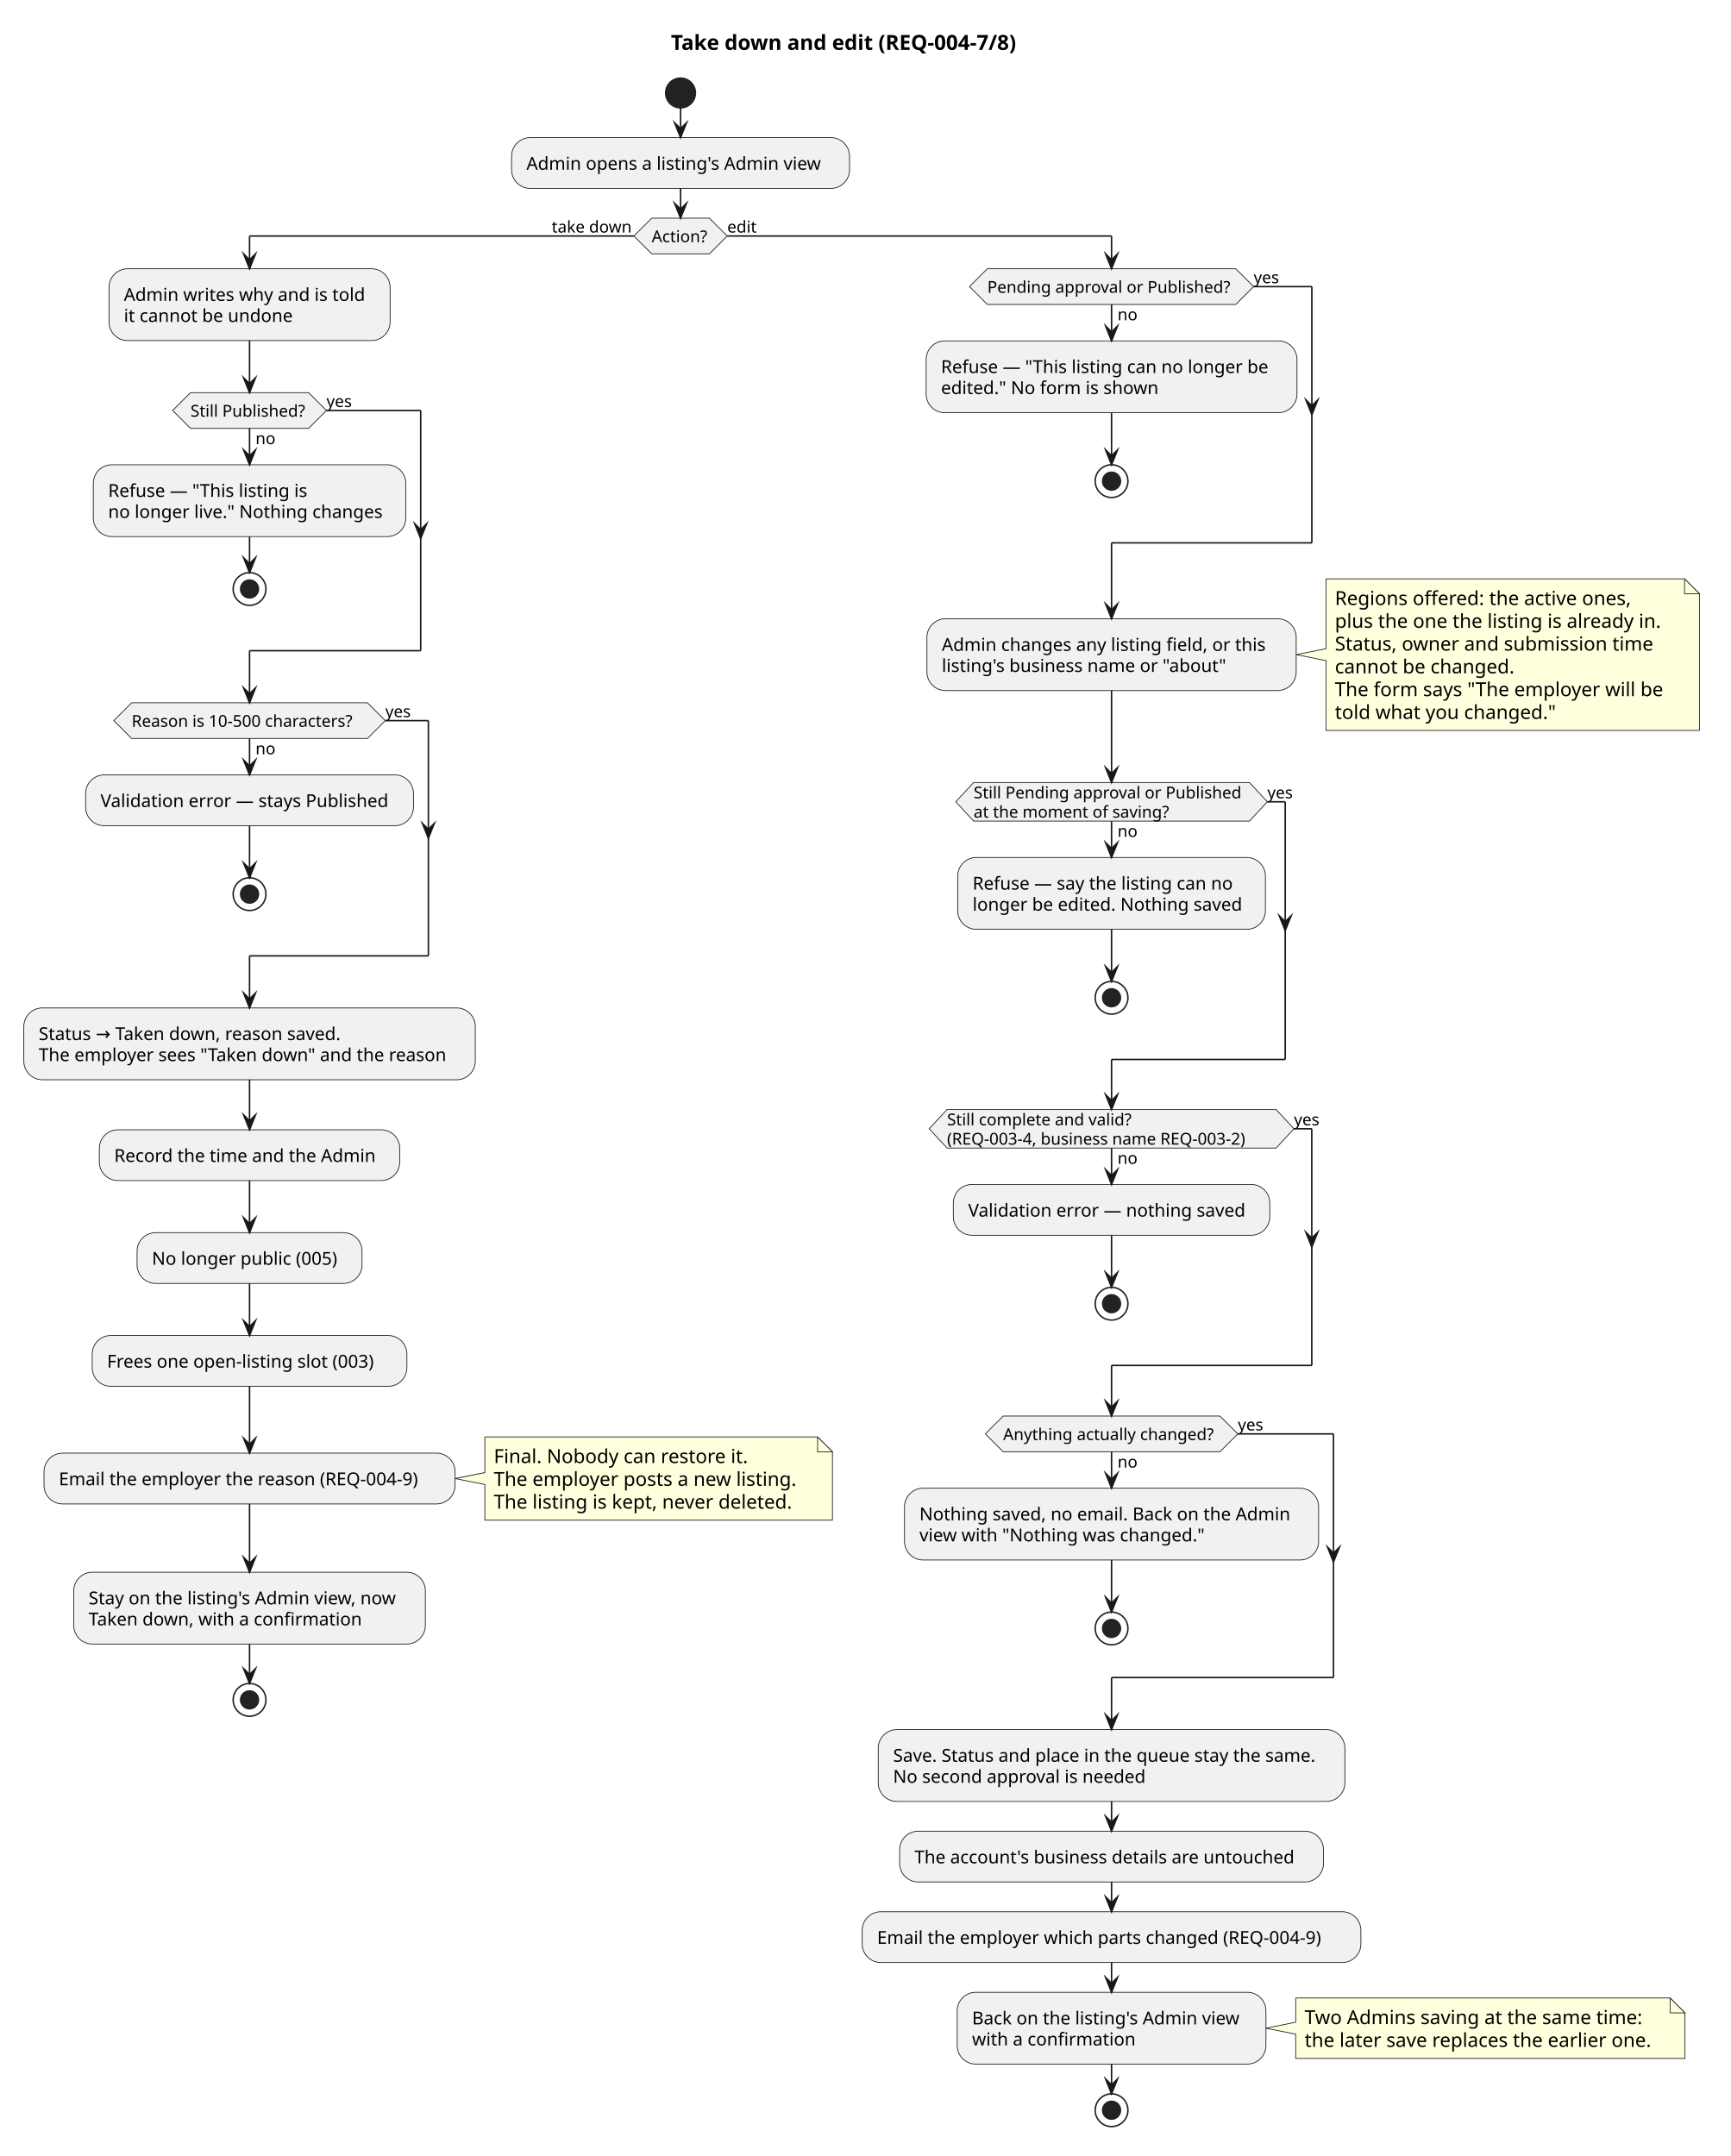
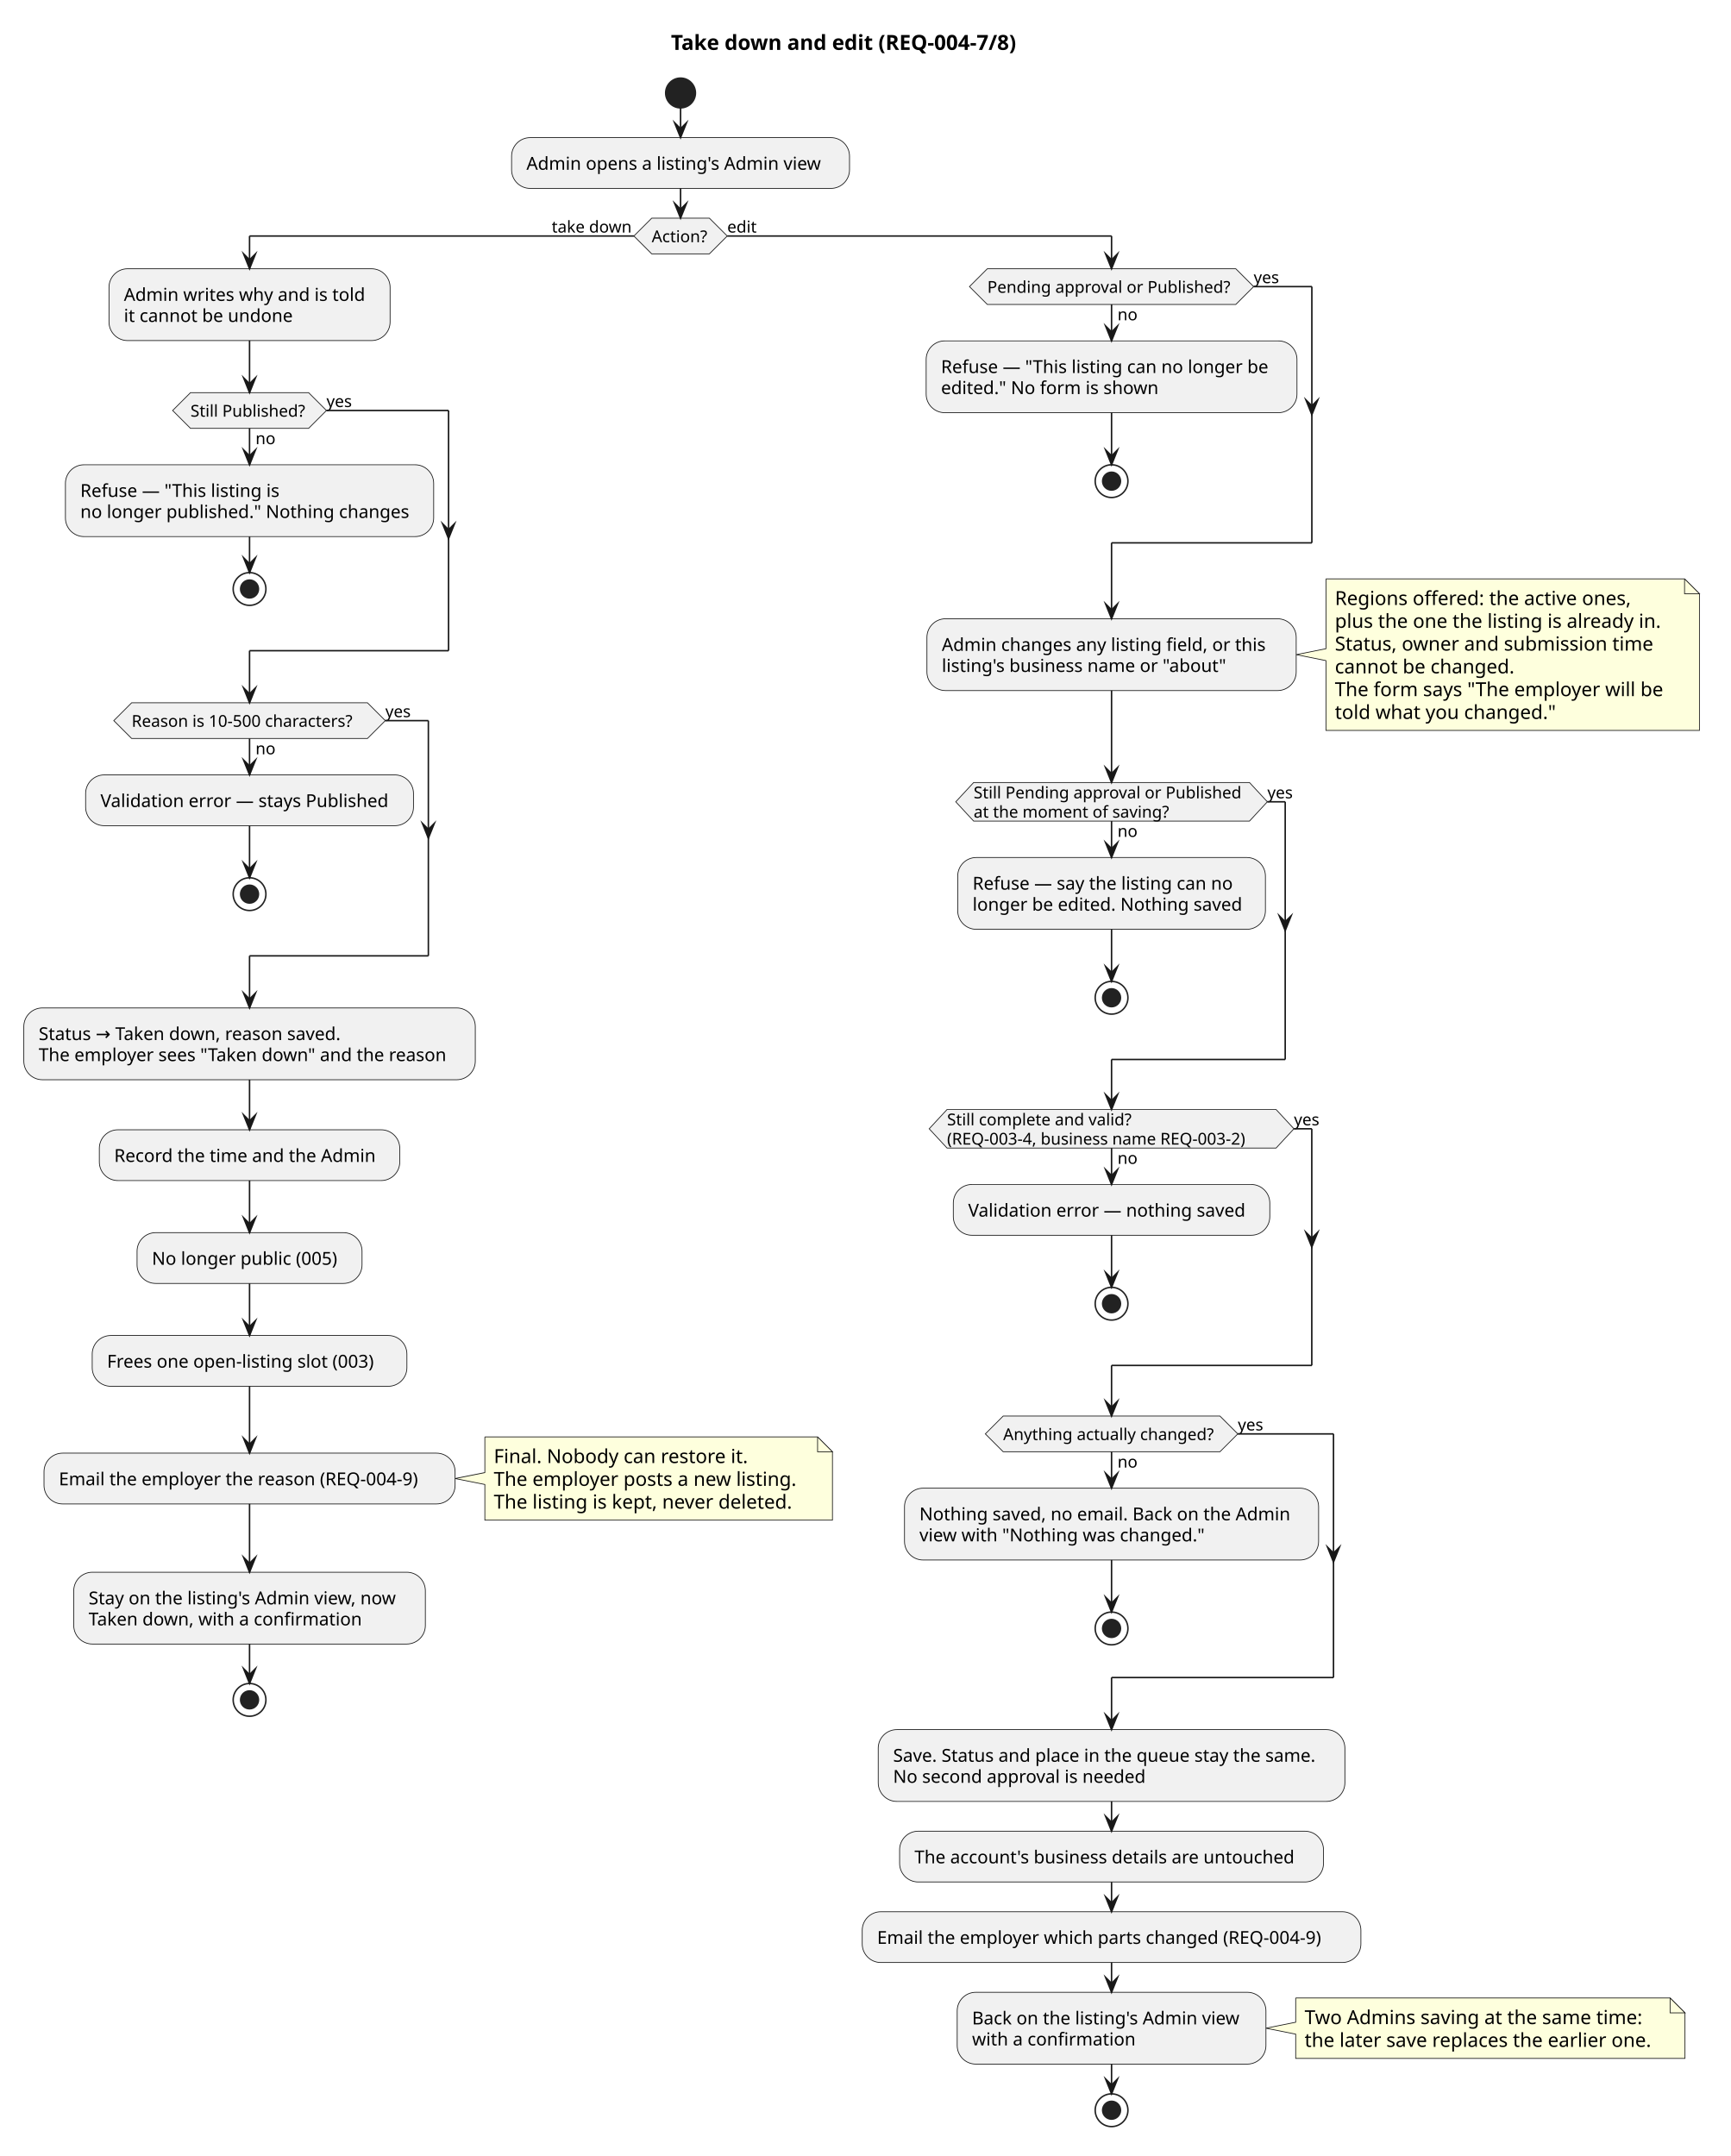
<svg xmlns="http://www.w3.org/2000/svg" version="1.1" data-diagram-type="ACTIVITY" style="width:1163px;height:1449px;background:#FFFFFF;" width="1163px" height="1449px" viewBox="0 0 1163 1449" zoomAndPan="magnify" preserveAspectRatio="none" contentStyleType="text/css">
  <defs />
  <g font-family="sans-serif" lengthAdjust="spacing">
    <g class="title" data-source-line="2">
      <text x="450.893" y="33.535" fill="#000" font-size="14" textLength="259.26" font-weight="700">Take down and edit (REQ-004-7/8)</text>
    </g>
    <ellipse cx="457.342" cy="62.488" rx="10" ry="10" fill="#222" style="stroke:#222;stroke-width:1;" />
    <rect x="343.79" y="92.488" width="227.105" height="34.133" fill="#F1F1F1" style="stroke:#181818;stroke-width:0.5;" rx="12.5" ry="12.5" />
    <text x="353.79" y="114.09" fill="#000" font-size="12" textLength="207.105">Admin opens a listing's Admin view</text>
    <polygon points="437.971,146.621,476.713,146.621,488.713,158.621,476.713,170.621,437.971,170.621,425.971,158.621,437.971,146.621" fill="#F1F1F1" style="stroke:#181818;stroke-width:0.5;stroke-linejoin:miter;stroke-miterlimit:10;" />
    <text x="437.971" y="162.778" fill="#000" font-size="11" textLength="38.742">Action?</text>
    <text x="370.762" y="156.301" fill="#000" font-size="11" textLength="55.209">take down</text>
    <text x="488.713" y="156.301" fill="#000" font-size="11" textLength="20.346">edit</text>
    <rect x="73.246" y="180.621" width="188.908" height="48.266" fill="#F1F1F1" style="stroke:#181818;stroke-width:0.5;" rx="12.5" ry="12.5" />
    <text x="83.246" y="202.223" fill="#000" font-size="12" textLength="168.908">Admin writes why and is told</text>
    <text x="83.246" y="216.355" fill="#000" font-size="12" textLength="117.064">it cannot be undone</text>
-     <rect x="62.696" y="312.364" width="210.008" height="48.266" fill="#F1F1F1" style="stroke:#181818;stroke-width:0.5;" rx="12.5" ry="12.5" />
-     <text x="72.696" y="333.966" fill="#000" font-size="12" textLength="140.754">Refuse — "This listing is</text>
-     <text x="72.696" y="348.099" fill="#000" font-size="12" textLength="190.008">no longer live." Nothing changes</text>
+     <rect x="43.967" y="312.364" width="247.467" height="48.266" fill="#F1F1F1" style="stroke:#181818;stroke-width:0.5;" rx="12.5" ry="12.5" />
+     <text x="53.967" y="333.966" fill="#000" font-size="12" textLength="140.754">Refuse — "This listing is</text>
+     <text x="53.967" y="348.099" fill="#000" font-size="12" textLength="227.467">no longer published." Nothing changes</text>
    <ellipse cx="167.7" cy="395.842" rx="11" ry="11" fill="none" style="stroke:#222;stroke-width:1;" />
    <ellipse cx="167.7" cy="395.842" rx="6" ry="6" fill="#222" style="stroke:#222;stroke-width:1;" />
    <polygon points="128.013,263.887,207.387,263.887,219.387,275.887,207.387,287.887,128.013,287.887,116.013,275.887,128.013,263.887" fill="#F1F1F1" style="stroke:#181818;stroke-width:0.5;stroke-linejoin:miter;stroke-miterlimit:10;" />
    <text x="171.7" y="298.521" fill="#000" font-size="11" textLength="13.583">no</text>
    <text x="128.013" y="280.044" fill="#000" font-size="11" textLength="79.374">Still Published?</text>
    <text x="219.387" y="273.566" fill="#000" font-size="11" textLength="17.483">yes</text>
    <rect x="57.534" y="520.797" width="220.332" height="34.133" fill="#F1F1F1" style="stroke:#181818;stroke-width:0.5;" rx="12.5" ry="12.5" />
    <text x="67.534" y="542.398" fill="#000" font-size="12" textLength="200.332">Validation error — stays Published</text>
    <ellipse cx="167.7" cy="600.93" rx="11" ry="11" fill="none" style="stroke:#222;stroke-width:1;" />
    <ellipse cx="167.7" cy="600.93" rx="6" ry="6" fill="#222" style="stroke:#222;stroke-width:1;" />
    <polygon points="88.471,472.319,246.929,472.319,258.929,484.319,246.929,496.319,88.471,496.319,76.471,484.319,88.471,472.319" fill="#F1F1F1" style="stroke:#181818;stroke-width:0.5;stroke-linejoin:miter;stroke-miterlimit:10;" />
    <text x="171.7" y="506.954" fill="#000" font-size="11" textLength="13.583">no</text>
    <text x="88.471" y="488.477" fill="#000" font-size="11" textLength="158.458">Reason is 10-500 characters?</text>
    <text x="258.929" y="481.999" fill="#000" font-size="11" textLength="17.483">yes</text>
    <rect x="16" y="677.407" width="303.4" height="48.266" fill="#F1F1F1" style="stroke:#181818;stroke-width:0.5;" rx="12.5" ry="12.5" />
    <text x="26" y="699.009" fill="#000" font-size="12" textLength="213.539">Status → Taken down, reason saved.</text>
    <text x="26" y="713.142" fill="#000" font-size="12" textLength="283.4">The employer sees "Taken down" and the reason</text>
    <rect x="66.748" y="759.298" width="201.904" height="34.133" fill="#F1F1F1" style="stroke:#181818;stroke-width:0.5;" rx="12.5" ry="12.5" />
    <text x="76.748" y="780.899" fill="#000" font-size="12" textLength="181.904">Record the time and the Admin</text>
    <rect x="92.102" y="828.431" width="151.197" height="34.133" fill="#F1F1F1" style="stroke:#181818;stroke-width:0.5;" rx="12.5" ry="12.5" />
    <text x="102.102" y="850.032" fill="#000" font-size="12" textLength="131.197">No longer public (005)</text>
    <rect x="61.961" y="897.563" width="211.479" height="34.133" fill="#F1F1F1" style="stroke:#181818;stroke-width:0.5;" rx="12.5" ry="12.5" />
    <text x="71.961" y="919.165" fill="#000" font-size="12" textLength="191.479">Frees one open-listing slot (003)</text>
    <path d="M325.83,965.722 L325.83,989.688 L305.83,993.688 L325.83,997.688 L325.83,1021.653 A0,0 0 0 0 325.83,1021.653 L559.426,1021.653 A0,0 0 0 0 559.426,1021.653 L559.426,975.722 L549.426,965.722 L325.83,965.722 A0,0 0 0 0 325.83,965.722" style="stroke:#181818;stroke-width:0.5;" fill="#FEFFDD" />
    <path d="M549.426,965.722 L549.426,975.722 L559.426,975.722 L549.426,965.722" style="stroke:#181818;stroke-width:0.5;" fill="#FEFFDD" />
    <text x="331.83" y="983.29" fill="#000" font-size="13" textLength="178.268">Final. Nobody can restore it.</text>
    <text x="331.83" y="998.601" fill="#000" font-size="13" textLength="212.596">The employer posts a new listing.</text>
    <text x="331.83" y="1013.911" fill="#000" font-size="13" textLength="210.844">The listing is kept, never deleted.</text>
    <rect x="29.57" y="976.621" width="276.26" height="34.133" fill="#F1F1F1" style="stroke:#181818;stroke-width:0.5;" rx="12.5" ry="12.5" />
    <text x="39.57" y="998.223" fill="#000" font-size="12" textLength="256.26">Email the employer the reason (REQ-004-9)</text>
    <rect x="49.551" y="1056.653" width="236.299" height="48.266" fill="#F1F1F1" style="stroke:#181818;stroke-width:0.5;" rx="12.5" ry="12.5" />
    <text x="59.551" y="1078.255" fill="#000" font-size="12" textLength="216.299">Stay on the listing's Admin view, now</text>
    <text x="59.551" y="1092.388" fill="#000" font-size="12" textLength="191.602">Taken down, with a confirmation</text>
    <ellipse cx="167.7" cy="1142.441" rx="11" ry="11" fill="none" style="stroke:#222;stroke-width:1;" />
    <ellipse cx="167.7" cy="1142.441" rx="6" ry="6" fill="#222" style="stroke:#222;stroke-width:1;" />
    <rect x="622.384" y="229.099" width="249.201" height="48.266" fill="#F1F1F1" style="stroke:#181818;stroke-width:0.5;" rx="12.5" ry="12.5" />
    <text x="632.384" y="250.7" fill="#000" font-size="12" textLength="229.201">Refuse — "This listing can no longer be</text>
    <text x="632.384" y="264.833" fill="#000" font-size="12" textLength="151.248">edited." No form is shown</text>
    <ellipse cx="746.984" cy="323.364" rx="11" ry="11" fill="none" style="stroke:#222;stroke-width:1;" />
    <ellipse cx="746.984" cy="323.364" rx="6" ry="6" fill="#222" style="stroke:#222;stroke-width:1;" />
    <polygon points="663.501,180.621,830.467,180.621,842.467,192.621,830.467,204.621,663.501,204.621,651.501,192.621,663.501,180.621" fill="#F1F1F1" style="stroke:#181818;stroke-width:0.5;stroke-linejoin:miter;stroke-miterlimit:10;" />
    <text x="750.984" y="215.256" fill="#000" font-size="11" textLength="13.583">no</text>
    <text x="663.501" y="196.778" fill="#000" font-size="11" textLength="166.966">Pending approval or Published?</text>
    <text x="842.467" y="190.301" fill="#000" font-size="11" textLength="17.483">yes</text>
    <path d="M891.063,389.054 L891.063,435.985 L871.063,439.985 L891.063,443.985 L891.063,490.917 A0,0 0 0 0 891.063,490.917 L1142.045,490.917 A0,0 0 0 0 1142.045,490.917 L1142.045,399.054 L1132.045,389.054 L891.063,389.054 A0,0 0 0 0 891.063,389.054" style="stroke:#181818;stroke-width:0.5;" fill="#FEFFDD" />
    <path d="M1132.045,389.054 L1132.045,399.054 L1142.045,399.054 L1132.045,389.054" style="stroke:#181818;stroke-width:0.5;" fill="#FEFFDD" />
    <text x="897.063" y="406.622" fill="#000" font-size="13" textLength="206.743">Regions offered: the active ones,</text>
    <text x="897.063" y="421.933" fill="#000" font-size="13" textLength="229.982">plus the one the listing is already in.</text>
    <text x="897.063" y="437.243" fill="#000" font-size="13" textLength="221.063">Status, owner and submission time</text>
    <text x="897.063" y="452.554" fill="#000" font-size="13" textLength="124.09">cannot be changed.</text>
    <text x="897.063" y="467.864" fill="#000" font-size="13" textLength="229.417">The form says "The employer will be</text>
    <text x="897.063" y="483.175" fill="#000" font-size="13" textLength="152.572">told what you changed."</text>
    <rect x="622.905" y="415.853" width="248.158" height="48.266" fill="#F1F1F1" style="stroke:#181818;stroke-width:0.5;" rx="12.5" ry="12.5" />
    <text x="632.905" y="437.454" fill="#000" font-size="12" textLength="228.158">Admin changes any listing field, or this</text>
    <text x="632.905" y="451.587" fill="#000" font-size="12" textLength="197.643">listing's business name or "about"</text>
    <rect x="643.592" y="576.305" width="206.785" height="48.266" fill="#F1F1F1" style="stroke:#181818;stroke-width:0.5;" rx="12.5" ry="12.5" />
    <text x="653.592" y="597.906" fill="#000" font-size="12" textLength="182.332">Refuse — say the listing can no</text>
    <text x="653.592" y="612.039" fill="#000" font-size="12" textLength="186.785">longer be edited. Nothing saved</text>
    <ellipse cx="746.984" cy="670.57" rx="11" ry="11" fill="none" style="stroke:#222;stroke-width:1;" />
    <ellipse cx="746.984" cy="670.57" rx="6" ry="6" fill="#222" style="stroke:#222;stroke-width:1;" />
    <polygon points="654.293,525.917,839.676,525.917,851.676,538.872,839.676,551.827,654.293,551.827,642.293,538.872,654.293,525.917" fill="#F1F1F1" style="stroke:#181818;stroke-width:0.5;stroke-linejoin:miter;stroke-miterlimit:10;" />
    <text x="750.984" y="562.462" fill="#000" font-size="11" textLength="13.583">no</text>
    <text x="654.293" y="536.552" fill="#000" font-size="11" textLength="185.383">Still Pending approval or Published</text>
    <text x="654.293" y="549.507" fill="#000" font-size="11" textLength="135.228">at the moment of saving?</text>
    <text x="851.676" y="536.552" fill="#000" font-size="11" textLength="17.483">yes</text>
    <rect x="640.642" y="796.061" width="212.686" height="34.133" fill="#F1F1F1" style="stroke:#181818;stroke-width:0.5;" rx="12.5" ry="12.5" />
    <text x="650.642" y="817.662" fill="#000" font-size="12" textLength="192.686">Validation error — nothing saved</text>
    <ellipse cx="746.984" cy="876.193" rx="11" ry="11" fill="none" style="stroke:#222;stroke-width:1;" />
    <ellipse cx="746.984" cy="876.193" rx="6" ry="6" fill="#222" style="stroke:#222;stroke-width:1;" />
    <polygon points="636.428,745.673,857.54,745.673,869.54,758.628,857.54,771.583,636.428,771.583,624.428,758.628,636.428,745.673" fill="#F1F1F1" style="stroke:#181818;stroke-width:0.5;stroke-linejoin:miter;stroke-miterlimit:10;" />
    <text x="750.984" y="782.218" fill="#000" font-size="11" textLength="13.583">no</text>
    <text x="636.428" y="756.308" fill="#000" font-size="11" textLength="128.67">Still complete and valid?</text>
    <text x="636.428" y="769.263" fill="#000" font-size="11" textLength="221.112">(REQ-003-4, business name REQ-003-2)</text>
    <text x="869.54" y="756.308" fill="#000" font-size="11" textLength="17.483">yes</text>
    <rect x="607.841" y="1000.174" width="278.287" height="48.266" fill="#F1F1F1" style="stroke:#181818;stroke-width:0.5;" rx="12.5" ry="12.5" />
    <text x="617.841" y="1021.775" fill="#000" font-size="12" textLength="258.287">Nothing saved, no email. Back on the Admin</text>
    <text x="617.841" y="1035.908" fill="#000" font-size="12" textLength="196.16">view with "Nothing was changed."</text>
    <ellipse cx="746.984" cy="1094.439" rx="11" ry="11" fill="none" style="stroke:#222;stroke-width:1;" />
    <ellipse cx="746.984" cy="1094.439" rx="6" ry="6" fill="#222" style="stroke:#222;stroke-width:1;" />
    <polygon points="674.147,951.696,819.822,951.696,831.822,963.696,819.822,975.696,674.147,975.696,662.147,963.696,674.147,951.696" fill="#F1F1F1" style="stroke:#181818;stroke-width:0.5;stroke-linejoin:miter;stroke-miterlimit:10;" />
    <text x="750.984" y="986.331" fill="#000" font-size="11" textLength="13.583">no</text>
    <text x="674.147" y="967.854" fill="#000" font-size="11" textLength="145.675">Anything actually changed?</text>
    <text x="831.822" y="961.376" fill="#000" font-size="11" textLength="17.483">yes</text>
    <rect x="590.184" y="1162.439" width="313.602" height="48.266" fill="#F1F1F1" style="stroke:#181818;stroke-width:0.5;" rx="12.5" ry="12.5" />
    <text x="600.184" y="1184.041" fill="#000" font-size="12" textLength="293.602">Save. Status and place in the queue stay the same.</text>
    <text x="600.184" y="1198.174" fill="#000" font-size="12" textLength="175.26">No second approval is needed</text>
    <rect x="604.554" y="1230.705" width="284.861" height="34.133" fill="#F1F1F1" style="stroke:#181818;stroke-width:0.5;" rx="12.5" ry="12.5" />
    <text x="614.554" y="1252.307" fill="#000" font-size="12" textLength="264.861">The account's business details are untouched</text>
    <rect x="579.426" y="1284.838" width="335.117" height="34.133" fill="#F1F1F1" style="stroke:#181818;stroke-width:0.5;" rx="12.5" ry="12.5" />
    <text x="589.426" y="1306.439" fill="#000" font-size="12" textLength="315.117">Email the employer which parts changed (REQ-004-9)</text>
    <path d="M870.726,1342.793 L870.726,1359.104 L850.726,1363.104 L870.726,1367.104 L870.726,1383.414 A0,0 0 0 0 870.726,1383.414 L1132.327,1383.414 A0,0 0 0 0 1132.327,1383.414 L1132.327,1352.793 L1122.327,1342.793 L870.726,1342.793 A0,0 0 0 0 870.726,1342.793" style="stroke:#181818;stroke-width:0.5;" fill="#FEFFDD" />
    <path d="M1122.327,1342.793 L1122.327,1352.793 L1132.327,1352.793 L1122.327,1342.793" style="stroke:#181818;stroke-width:0.5;" fill="#FEFFDD" />
    <text x="876.726" y="1360.361" fill="#000" font-size="13" textLength="236.622">Two Admins saving at the same time:</text>
    <text x="876.726" y="1375.672" fill="#000" font-size="13" textLength="240.602">the later save replaces the earlier one.</text>
    <rect x="643.243" y="1338.971" width="207.482" height="48.266" fill="#F1F1F1" style="stroke:#181818;stroke-width:0.5;" rx="12.5" ry="12.5" />
    <text x="653.243" y="1360.572" fill="#000" font-size="12" textLength="187.482">Back on the listing's Admin view</text>
    <text x="653.243" y="1374.705" fill="#000" font-size="12" textLength="113.232">with a confirmation</text>
    <ellipse cx="746.984" cy="1418.236" rx="11" ry="11" fill="none" style="stroke:#222;stroke-width:1;" />
    <ellipse cx="746.984" cy="1418.236" rx="6" ry="6" fill="#222" style="stroke:#222;stroke-width:1;" />
    <line x1="457.342" y1="72.488" x2="457.342" y2="92.488" style="stroke:#181818;stroke-width:1;" />
    <polygon points="453.342,82.488,457.342,92.488,461.342,82.488,457.342,86.488" fill="#181818" style="stroke:#181818;stroke-width:1;stroke-linejoin:miter;stroke-miterlimit:10;" />
    <line x1="167.7" y1="360.63" x2="167.7" y2="384.842" style="stroke:#181818;stroke-width:1;" />
    <polygon points="163.7,374.842,167.7,384.842,171.7,374.842,167.7,378.842" fill="#181818" style="stroke:#181818;stroke-width:1;stroke-linejoin:miter;stroke-miterlimit:10;" />
    <line x1="167.7" y1="287.887" x2="167.7" y2="312.364" style="stroke:#181818;stroke-width:1;" />
    <polygon points="163.7,302.364,167.7,312.364,171.7,302.364,167.7,306.364" fill="#181818" style="stroke:#181818;stroke-width:1;stroke-linejoin:miter;stroke-miterlimit:10;" />
-     <line x1="219.387" y1="275.887" x2="282.704" y2="275.887" style="stroke:#181818;stroke-width:1;" />
-     <polygon points="278.704,351.997,282.704,361.997,286.704,351.997,282.704,355.997" fill="#181818" style="stroke:#181818;stroke-width:1;stroke-linejoin:miter;stroke-miterlimit:10;" />
-     <line x1="282.704" y1="275.887" x2="282.704" y2="437.319" style="stroke:#181818;stroke-width:1;" />
-     <line x1="282.704" y1="437.319" x2="167.7" y2="437.319" style="stroke:#181818;stroke-width:1;" />
+     <line x1="219.387" y1="275.887" x2="301.434" y2="275.887" style="stroke:#181818;stroke-width:1;" />
+     <polygon points="297.434,351.997,301.434,361.997,305.434,351.997,301.434,355.997" fill="#181818" style="stroke:#181818;stroke-width:1;stroke-linejoin:miter;stroke-miterlimit:10;" />
+     <line x1="301.434" y1="275.887" x2="301.434" y2="437.319" style="stroke:#181818;stroke-width:1;" />
+     <line x1="301.434" y1="437.319" x2="167.7" y2="437.319" style="stroke:#181818;stroke-width:1;" />
    <line x1="167.7" y1="437.319" x2="167.7" y2="472.319" style="stroke:#181818;stroke-width:1;" />
    <polygon points="163.7,462.319,167.7,472.319,171.7,462.319,167.7,466.319" fill="#181818" style="stroke:#181818;stroke-width:1;stroke-linejoin:miter;stroke-miterlimit:10;" />
    <line x1="167.7" y1="228.887" x2="167.7" y2="263.887" style="stroke:#181818;stroke-width:1;" />
    <polygon points="163.7,253.887,167.7,263.887,171.7,253.887,167.7,257.887" fill="#181818" style="stroke:#181818;stroke-width:1;stroke-linejoin:miter;stroke-miterlimit:10;" />
    <line x1="167.7" y1="554.93" x2="167.7" y2="589.93" style="stroke:#181818;stroke-width:1;" />
    <polygon points="163.7,579.93,167.7,589.93,171.7,579.93,167.7,583.93" fill="#181818" style="stroke:#181818;stroke-width:1;stroke-linejoin:miter;stroke-miterlimit:10;" />
    <line x1="167.7" y1="496.319" x2="167.7" y2="520.797" style="stroke:#181818;stroke-width:1;" />
    <polygon points="163.7,510.797,167.7,520.797,171.7,510.797,167.7,514.797" fill="#181818" style="stroke:#181818;stroke-width:1;stroke-linejoin:miter;stroke-miterlimit:10;" />
    <line x1="258.929" y1="484.319" x2="287.866" y2="484.319" style="stroke:#181818;stroke-width:1;" />
    <polygon points="283.866,553.363,287.866,563.363,291.866,553.363,287.866,557.363" fill="#181818" style="stroke:#181818;stroke-width:1;stroke-linejoin:miter;stroke-miterlimit:10;" />
    <line x1="287.866" y1="484.319" x2="287.866" y2="642.407" style="stroke:#181818;stroke-width:1;" />
    <line x1="287.866" y1="642.407" x2="167.7" y2="642.407" style="stroke:#181818;stroke-width:1;" />
    <line x1="167.7" y1="642.407" x2="167.7" y2="677.407" style="stroke:#181818;stroke-width:1;" />
    <polygon points="163.7,667.407,167.7,677.407,171.7,667.407,167.7,671.407" fill="#181818" style="stroke:#181818;stroke-width:1;stroke-linejoin:miter;stroke-miterlimit:10;" />
    <line x1="167.7" y1="725.673" x2="167.7" y2="759.298" style="stroke:#181818;stroke-width:1;" />
    <polygon points="163.7,749.298,167.7,759.298,171.7,749.298,167.7,753.298" fill="#181818" style="stroke:#181818;stroke-width:1;stroke-linejoin:miter;stroke-miterlimit:10;" />
    <line x1="167.7" y1="793.431" x2="167.7" y2="828.431" style="stroke:#181818;stroke-width:1;" />
    <polygon points="163.7,818.431,167.7,828.431,171.7,818.431,167.7,822.431" fill="#181818" style="stroke:#181818;stroke-width:1;stroke-linejoin:miter;stroke-miterlimit:10;" />
    <line x1="167.7" y1="862.563" x2="167.7" y2="897.563" style="stroke:#181818;stroke-width:1;" />
    <polygon points="163.7,887.563,167.7,897.563,171.7,887.563,167.7,891.563" fill="#181818" style="stroke:#181818;stroke-width:1;stroke-linejoin:miter;stroke-miterlimit:10;" />
    <line x1="167.7" y1="931.696" x2="167.7" y2="976.621" style="stroke:#181818;stroke-width:1;" />
    <polygon points="163.7,966.621,167.7,976.621,171.7,966.621,167.7,970.621" fill="#181818" style="stroke:#181818;stroke-width:1;stroke-linejoin:miter;stroke-miterlimit:10;" />
    <line x1="167.7" y1="1010.754" x2="167.7" y2="1056.653" style="stroke:#181818;stroke-width:1;" />
    <polygon points="163.7,1046.653,167.7,1056.653,171.7,1046.653,167.7,1050.653" fill="#181818" style="stroke:#181818;stroke-width:1;stroke-linejoin:miter;stroke-miterlimit:10;" />
    <line x1="167.7" y1="1104.919" x2="167.7" y2="1131.441" style="stroke:#181818;stroke-width:1;" />
    <polygon points="163.7,1121.441,167.7,1131.441,171.7,1121.441,167.7,1125.441" fill="#181818" style="stroke:#181818;stroke-width:1;stroke-linejoin:miter;stroke-miterlimit:10;" />
    <line x1="746.984" y1="277.364" x2="746.984" y2="312.364" style="stroke:#181818;stroke-width:1;" />
    <polygon points="742.984,302.364,746.984,312.364,750.984,302.364,746.984,306.364" fill="#181818" style="stroke:#181818;stroke-width:1;stroke-linejoin:miter;stroke-miterlimit:10;" />
    <line x1="746.984" y1="204.621" x2="746.984" y2="229.099" style="stroke:#181818;stroke-width:1;" />
    <polygon points="742.984,219.099,746.984,229.099,750.984,219.099,746.984,223.099" fill="#181818" style="stroke:#181818;stroke-width:1;stroke-linejoin:miter;stroke-miterlimit:10;" />
    <line x1="842.467" y1="192.621" x2="881.585" y2="192.621" style="stroke:#181818;stroke-width:1;" />
    <polygon points="877.585,268.731,881.585,278.731,885.585,268.731,881.585,272.731" fill="#181818" style="stroke:#181818;stroke-width:1;stroke-linejoin:miter;stroke-miterlimit:10;" />
    <line x1="881.585" y1="192.621" x2="881.585" y2="364.842" style="stroke:#181818;stroke-width:1;" />
    <line x1="881.585" y1="364.842" x2="746.984" y2="364.842" style="stroke:#181818;stroke-width:1;" />
    <line x1="746.984" y1="364.842" x2="746.984" y2="415.853" style="stroke:#181818;stroke-width:1;" />
    <polygon points="742.984,405.853,746.984,415.853,750.984,405.853,746.984,409.853" fill="#181818" style="stroke:#181818;stroke-width:1;stroke-linejoin:miter;stroke-miterlimit:10;" />
    <line x1="746.984" y1="624.57" x2="746.984" y2="659.57" style="stroke:#181818;stroke-width:1;" />
    <polygon points="742.984,649.57,746.984,659.57,750.984,649.57,746.984,653.57" fill="#181818" style="stroke:#181818;stroke-width:1;stroke-linejoin:miter;stroke-miterlimit:10;" />
    <line x1="746.984" y1="551.827" x2="746.984" y2="576.305" style="stroke:#181818;stroke-width:1;" />
    <polygon points="742.984,566.305,746.984,576.305,750.984,566.305,746.984,570.305" fill="#181818" style="stroke:#181818;stroke-width:1;stroke-linejoin:miter;stroke-miterlimit:10;" />
    <line x1="851.676" y1="538.872" x2="863.676" y2="538.872" style="stroke:#181818;stroke-width:1;" />
    <polygon points="859.676,615.46,863.676,625.46,867.676,615.46,863.676,619.46" fill="#181818" style="stroke:#181818;stroke-width:1;stroke-linejoin:miter;stroke-miterlimit:10;" />
    <line x1="863.676" y1="538.872" x2="863.676" y2="712.048" style="stroke:#181818;stroke-width:1;" />
    <line x1="863.676" y1="712.048" x2="746.984" y2="712.048" style="stroke:#181818;stroke-width:1;" />
    <line x1="746.984" y1="712.048" x2="746.984" y2="745.673" style="stroke:#181818;stroke-width:1;" />
    <polygon points="742.984,735.673,746.984,745.673,750.984,735.673,746.984,739.673" fill="#181818" style="stroke:#181818;stroke-width:1;stroke-linejoin:miter;stroke-miterlimit:10;" />
    <line x1="746.984" y1="464.118" x2="746.984" y2="525.917" style="stroke:#181818;stroke-width:1;" />
    <polygon points="742.984,515.917,746.984,525.917,750.984,515.917,746.984,519.917" fill="#181818" style="stroke:#181818;stroke-width:1;stroke-linejoin:miter;stroke-miterlimit:10;" />
    <line x1="746.984" y1="830.193" x2="746.984" y2="865.193" style="stroke:#181818;stroke-width:1;" />
    <polygon points="742.984,855.193,746.984,865.193,750.984,855.193,746.984,859.193" fill="#181818" style="stroke:#181818;stroke-width:1;stroke-linejoin:miter;stroke-miterlimit:10;" />
    <line x1="746.984" y1="771.583" x2="746.984" y2="796.061" style="stroke:#181818;stroke-width:1;" />
    <polygon points="742.984,786.061,746.984,796.061,750.984,786.061,746.984,790.061" fill="#181818" style="stroke:#181818;stroke-width:1;stroke-linejoin:miter;stroke-miterlimit:10;" />
    <line x1="869.54" y1="758.628" x2="881.54" y2="758.628" style="stroke:#181818;stroke-width:1;" />
    <polygon points="877.54,828.149,881.54,838.149,885.54,828.149,881.54,832.149" fill="#181818" style="stroke:#181818;stroke-width:1;stroke-linejoin:miter;stroke-miterlimit:10;" />
    <line x1="881.54" y1="758.628" x2="881.54" y2="917.671" style="stroke:#181818;stroke-width:1;" />
    <line x1="881.54" y1="917.671" x2="746.984" y2="917.671" style="stroke:#181818;stroke-width:1;" />
    <line x1="746.984" y1="917.671" x2="746.984" y2="951.696" style="stroke:#181818;stroke-width:1;" />
    <polygon points="742.984,941.696,746.984,951.696,750.984,941.696,746.984,945.696" fill="#181818" style="stroke:#181818;stroke-width:1;stroke-linejoin:miter;stroke-miterlimit:10;" />
    <line x1="746.984" y1="1048.439" x2="746.984" y2="1083.439" style="stroke:#181818;stroke-width:1;" />
    <polygon points="742.984,1073.439,746.984,1083.439,750.984,1073.439,746.984,1077.439" fill="#181818" style="stroke:#181818;stroke-width:1;stroke-linejoin:miter;stroke-miterlimit:10;" />
    <line x1="746.984" y1="975.696" x2="746.984" y2="1000.174" style="stroke:#181818;stroke-width:1;" />
    <polygon points="742.984,990.174,746.984,1000.174,750.984,990.174,746.984,994.174" fill="#181818" style="stroke:#181818;stroke-width:1;stroke-linejoin:miter;stroke-miterlimit:10;" />
    <line x1="831.822" y1="963.696" x2="896.128" y2="963.696" style="stroke:#181818;stroke-width:1;" />
    <polygon points="892.128,1039.807,896.128,1049.807,900.128,1039.807,896.128,1043.807" fill="#181818" style="stroke:#181818;stroke-width:1;stroke-linejoin:miter;stroke-miterlimit:10;" />
    <line x1="896.128" y1="963.696" x2="896.128" y2="1127.439" style="stroke:#181818;stroke-width:1;" />
    <line x1="896.128" y1="1127.439" x2="746.984" y2="1127.439" style="stroke:#181818;stroke-width:1;" />
    <line x1="746.984" y1="1127.439" x2="746.984" y2="1162.439" style="stroke:#181818;stroke-width:1;" />
    <polygon points="742.984,1152.439,746.984,1162.439,750.984,1152.439,746.984,1156.439" fill="#181818" style="stroke:#181818;stroke-width:1;stroke-linejoin:miter;stroke-miterlimit:10;" />
    <line x1="746.984" y1="1210.705" x2="746.984" y2="1230.705" style="stroke:#181818;stroke-width:1;" />
    <polygon points="742.984,1220.705,746.984,1230.705,750.984,1220.705,746.984,1224.705" fill="#181818" style="stroke:#181818;stroke-width:1;stroke-linejoin:miter;stroke-miterlimit:10;" />
    <line x1="746.984" y1="1264.838" x2="746.984" y2="1284.838" style="stroke:#181818;stroke-width:1;" />
    <polygon points="742.984,1274.838,746.984,1284.838,750.984,1274.838,746.984,1278.838" fill="#181818" style="stroke:#181818;stroke-width:1;stroke-linejoin:miter;stroke-miterlimit:10;" />
    <line x1="746.984" y1="1318.971" x2="746.984" y2="1338.971" style="stroke:#181818;stroke-width:1;" />
    <polygon points="742.984,1328.971,746.984,1338.971,750.984,1328.971,746.984,1332.971" fill="#181818" style="stroke:#181818;stroke-width:1;stroke-linejoin:miter;stroke-miterlimit:10;" />
    <line x1="746.984" y1="1387.236" x2="746.984" y2="1407.236" style="stroke:#181818;stroke-width:1;" />
    <polygon points="742.984,1397.236,746.984,1407.236,750.984,1397.236,746.984,1401.236" fill="#181818" style="stroke:#181818;stroke-width:1;stroke-linejoin:miter;stroke-miterlimit:10;" />
    <line x1="425.971" y1="158.621" x2="167.7" y2="158.621" style="stroke:#181818;stroke-width:1;" />
    <line x1="167.7" y1="158.621" x2="167.7" y2="180.621" style="stroke:#181818;stroke-width:1;" />
    <polygon points="163.7,170.621,167.7,180.621,171.7,170.621,167.7,174.621" fill="#181818" style="stroke:#181818;stroke-width:1;stroke-linejoin:miter;stroke-miterlimit:10;" />
    <line x1="488.713" y1="158.621" x2="746.984" y2="158.621" style="stroke:#181818;stroke-width:1;" />
    <line x1="746.984" y1="158.621" x2="746.984" y2="180.621" style="stroke:#181818;stroke-width:1;" />
    <polygon points="742.984,170.621,746.984,180.621,750.984,170.621,746.984,174.621" fill="#181818" style="stroke:#181818;stroke-width:1;stroke-linejoin:miter;stroke-miterlimit:10;" />
    <line x1="457.342" y1="126.621" x2="457.342" y2="146.621" style="stroke:#181818;stroke-width:1;" />
    <polygon points="453.342,136.621,457.342,146.621,461.342,136.621,457.342,140.621" fill="#181818" style="stroke:#181818;stroke-width:1;stroke-linejoin:miter;stroke-miterlimit:10;" />
  </g>
</svg>
